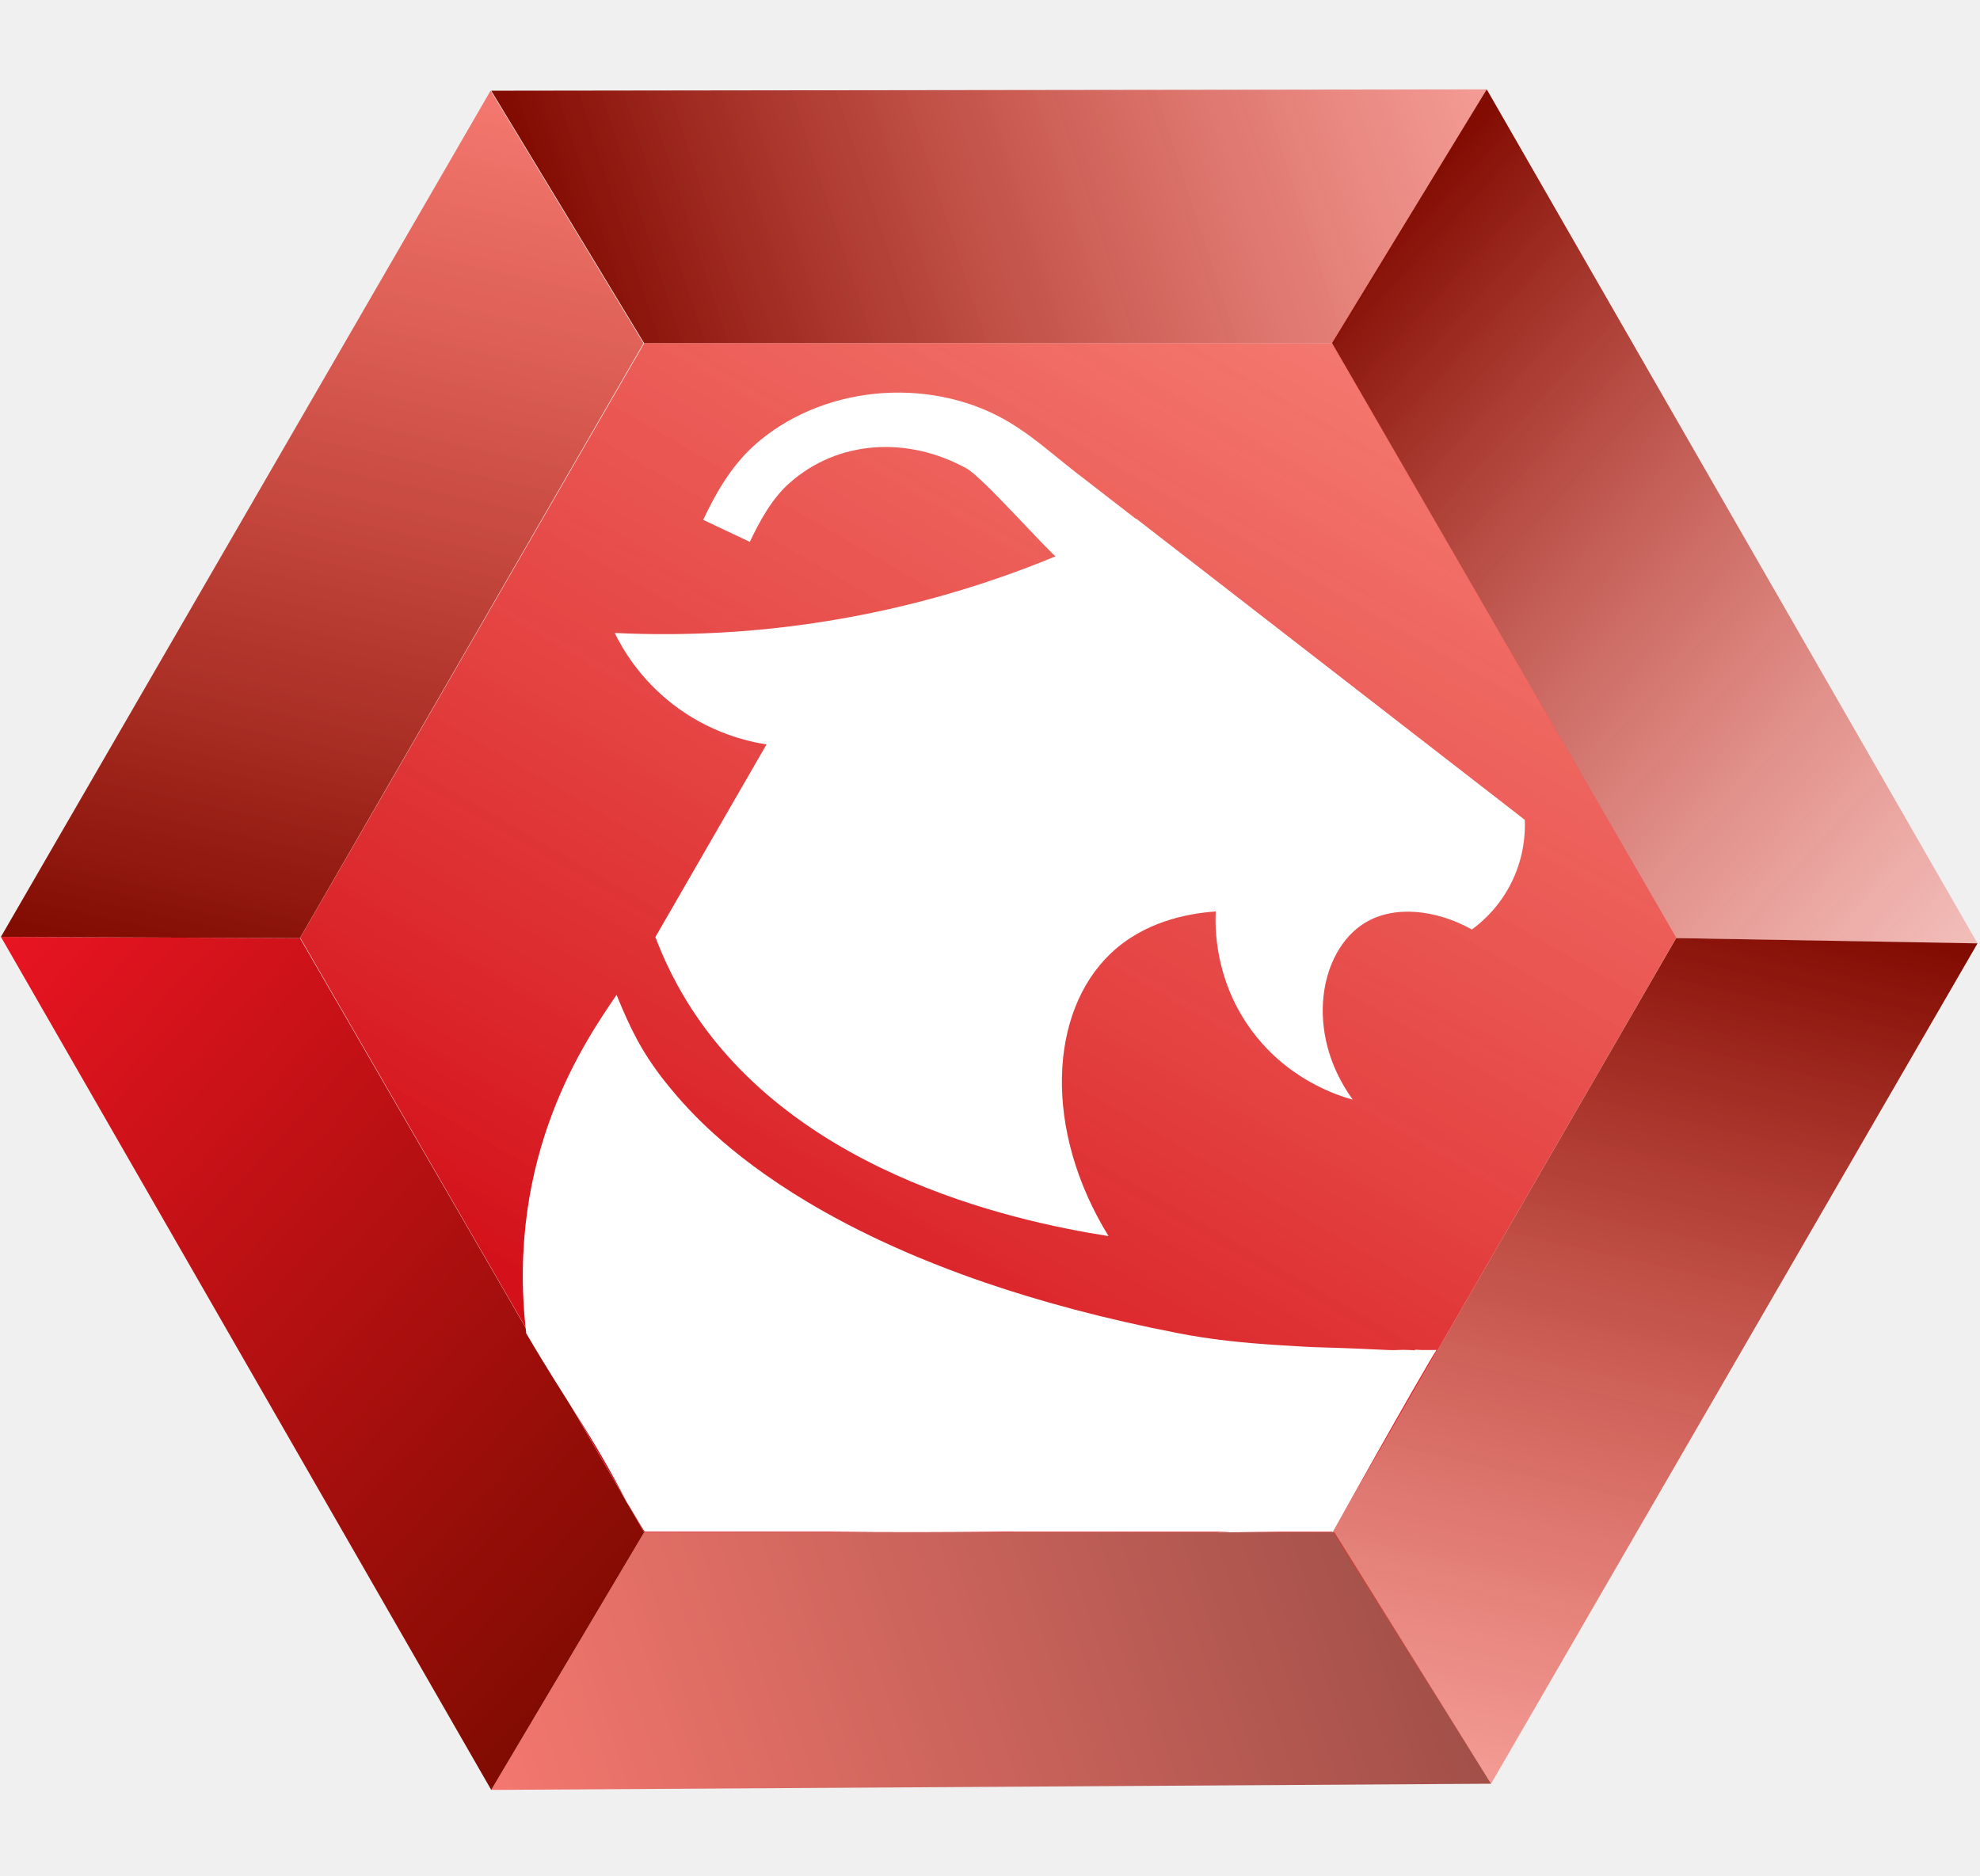
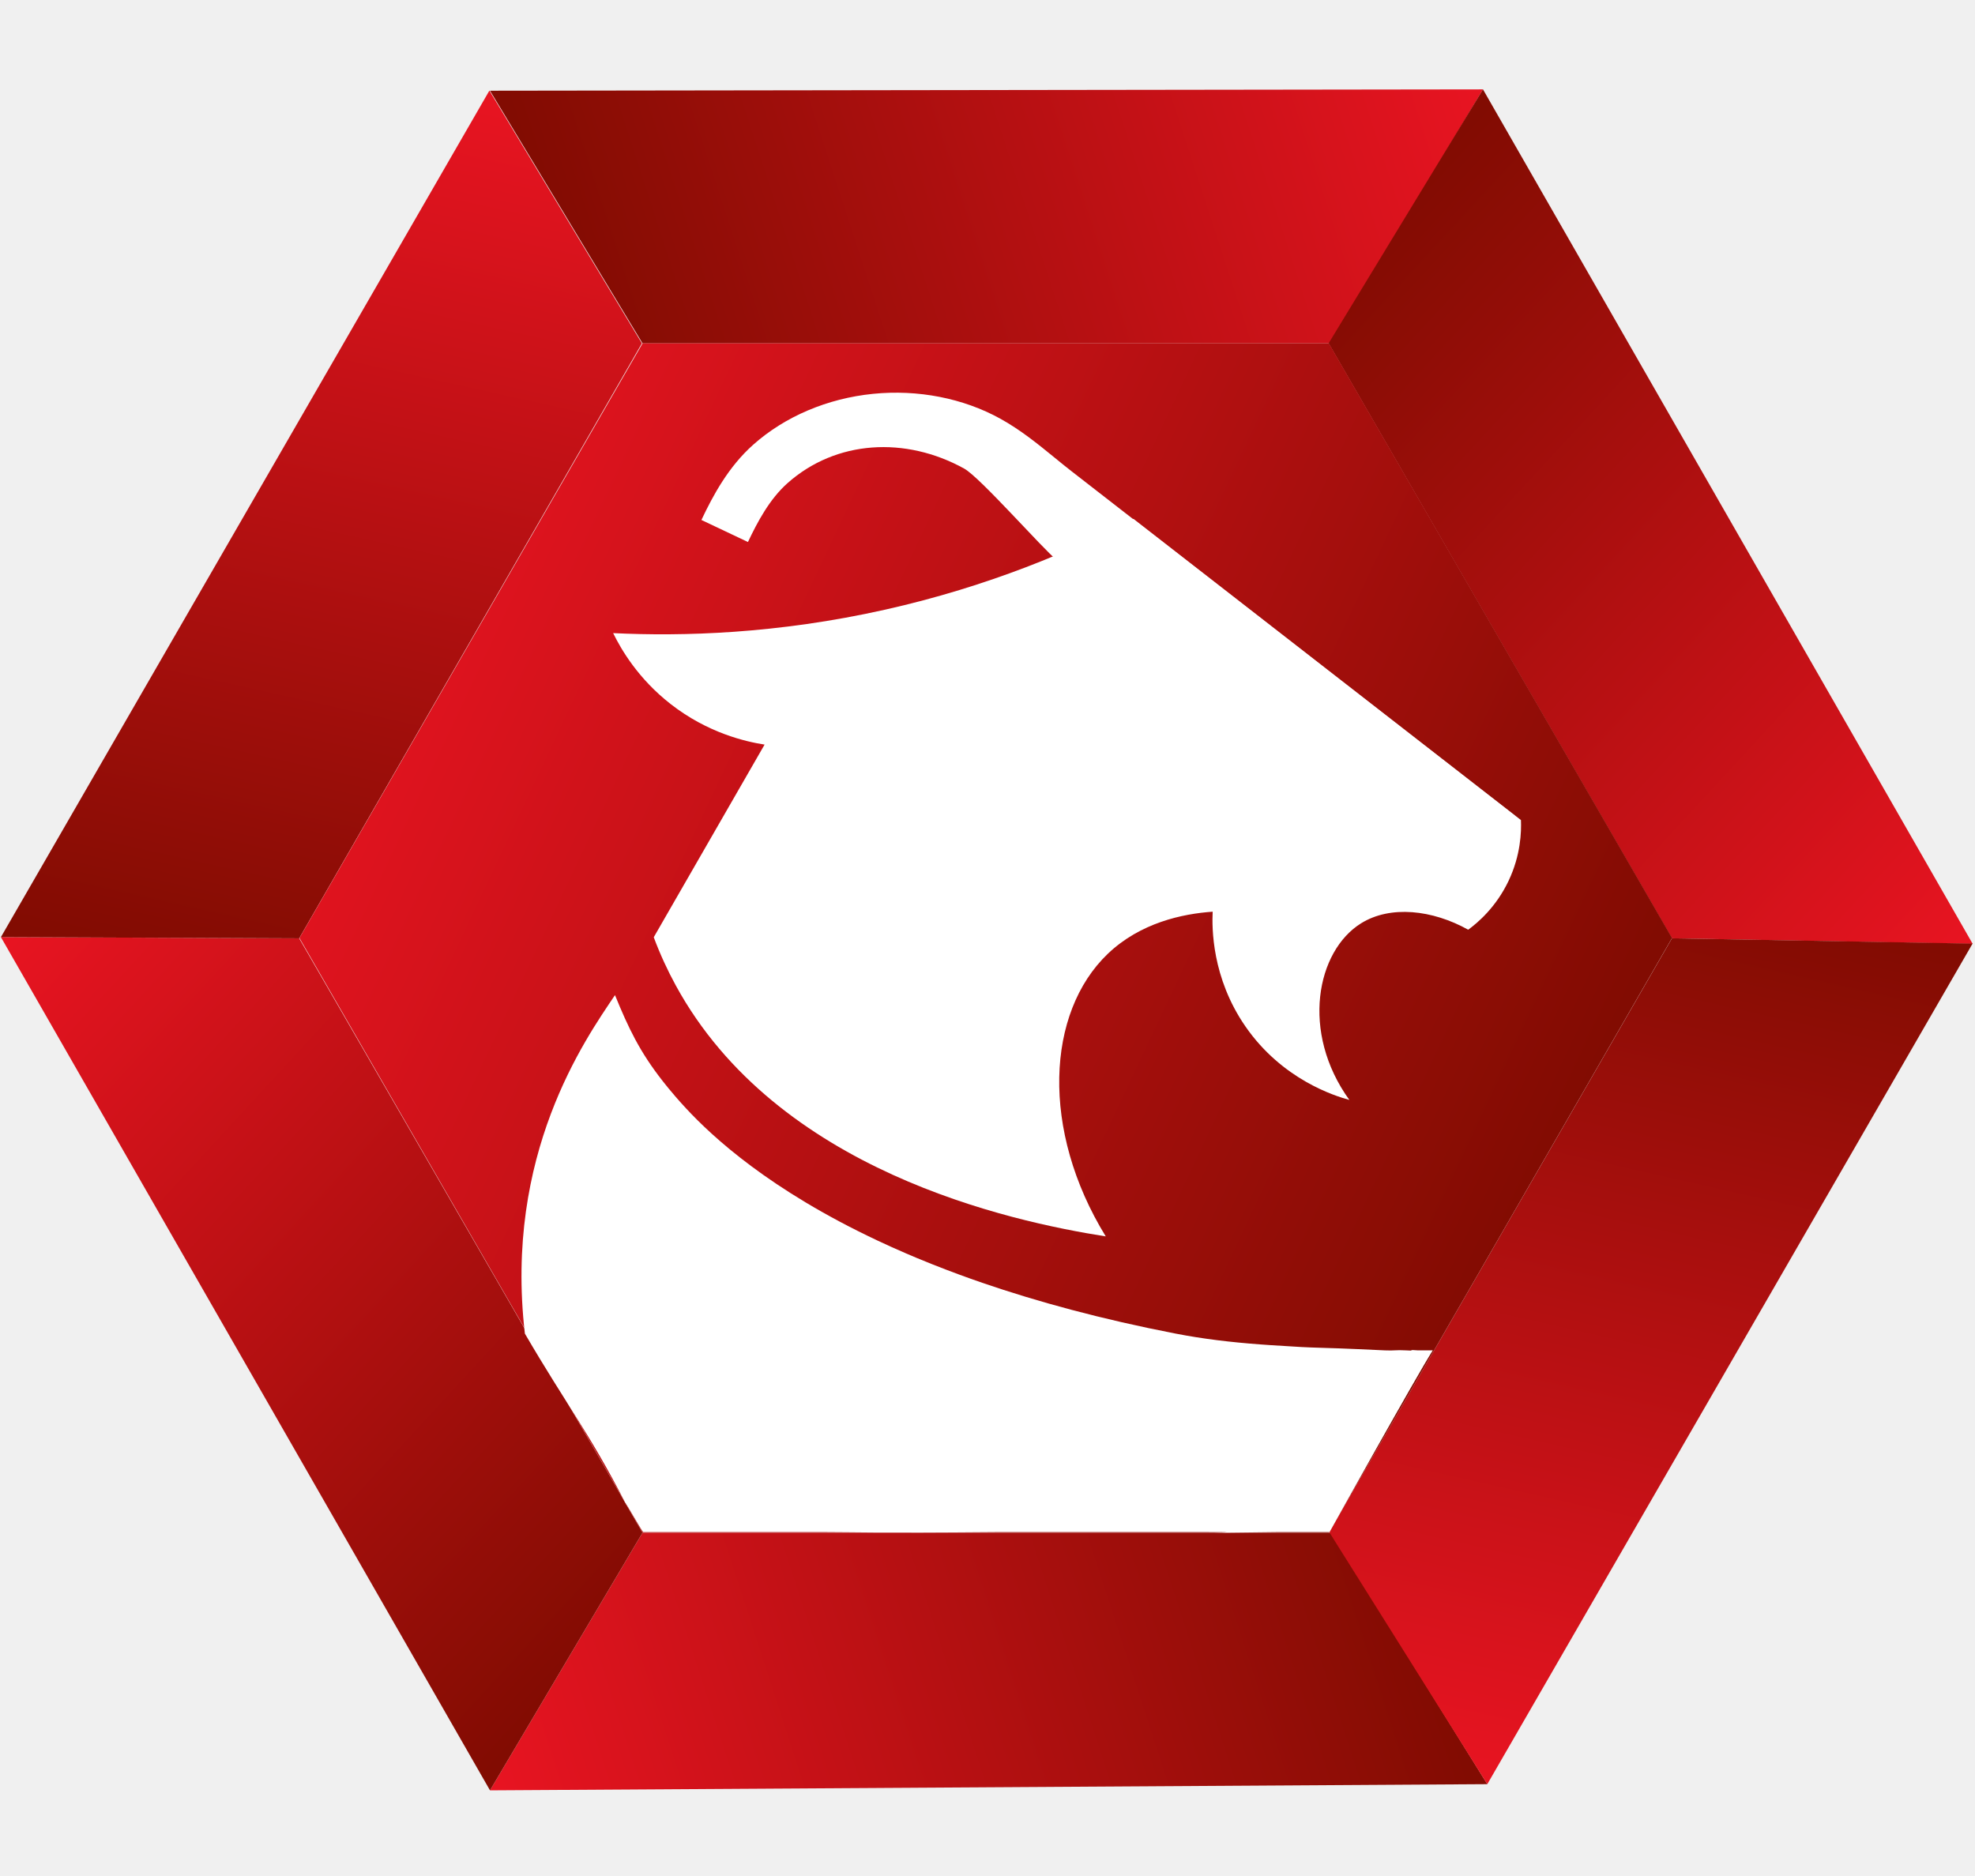
- <svg xmlns="http://www.w3.org/2000/svg" width="114" height="108" viewBox="0 0 114 108" fill="none">
-   <path d="M37.088 88.236L76.832 88.236L85.851 102.713L28.283 103.069L37.088 88.236Z" fill="url(#paint0_linear_499_1268)" fill-opacity="0.7" />
-   <path d="M17.269 54.019L37.088 88.237L28.283 103.069L0.053 53.947L17.269 54.019Z" fill="url(#paint1_linear_499_1268)" />
-   <path d="M37.051 19.766L17.268 54.02L0.052 53.948L28.247 5.217L37.051 19.766Z" fill="url(#paint2_linear_499_1268)" />
-   <path d="M76.832 19.765L37.088 19.765L28.284 5.223L85.601 5.146L76.832 19.765Z" fill="url(#paint3_linear_499_1268)" />
-   <path d="M96.508 54.019L76.689 19.765L85.6 5.146L113.867 54.339L96.508 54.019Z" fill="url(#paint4_linear_499_1268)" />
-   <path d="M76.724 88.201L96.507 54.018L113.858 54.322L85.85 102.713L76.724 88.201Z" fill="url(#paint5_linear_499_1268)" />
-   <path d="M76.706 19.765L96.513 54L76.706 88.235L37.091 88.235L17.284 54L37.091 19.765L76.706 19.765Z" fill="url(#paint6_linear_499_1268)" />
-   <path d="M85.609 49.298L62.088 33.123C61.733 32.848 61.383 32.563 61.045 32.289C60.142 31.554 56.585 27.49 55.651 26.974C52.273 25.113 48.26 25.323 45.447 27.822C44.424 28.731 43.723 30.042 43.172 31.203L40.486 29.934C41.165 28.503 42.051 26.868 43.472 25.606C45.303 23.978 47.758 22.937 50.387 22.673C52.981 22.413 55.594 22.921 57.742 24.105C58.91 24.749 59.908 25.561 60.872 26.345C61.211 26.622 61.532 26.882 61.86 27.137L87.433 46.954L85.61 49.298L85.609 49.298Z" fill="white" />
-   <path d="M87.791 47.209C87.818 47.873 87.785 49.22 87.077 50.709C86.349 52.239 85.285 53.129 84.746 53.523C82.676 52.373 80.257 52.107 78.567 53.152C75.991 54.746 75.062 59.418 77.886 63.322C77.047 63.093 74.011 62.154 71.887 59.09C69.936 56.277 69.954 53.401 69.997 52.485C68.258 52.606 65.821 53.119 63.942 54.911C60.398 58.292 60.057 65.063 63.825 71.179C58.277 70.309 44.85 67.402 39.006 56.73C38.538 55.875 38.109 54.953 37.735 53.957C39.867 50.26 42 46.563 44.133 42.866C43.068 42.701 40.863 42.211 38.698 40.522C36.835 39.068 35.855 37.392 35.392 36.448C39.388 36.641 44.835 36.496 51.095 35.097C57.119 33.749 61.953 31.675 65.422 29.87C69.151 32.76 72.879 35.65 76.606 38.54C80.334 41.43 84.063 44.32 87.79 47.21L87.791 47.209Z" fill="white" />
-   <path d="M81.838 77.739C80.876 77.668 82.047 77.79 81.156 77.739C80.561 77.706 80.493 77.766 79.928 77.739C74.98 77.505 76.81 77.666 73.32 77.438C73.121 77.425 72.923 77.411 72.726 77.396C71.049 77.271 69.453 77.084 67.862 76.775C63.569 75.944 59.874 74.938 56.697 73.849C56.243 73.694 55.8 73.536 55.367 73.377C54.824 73.178 54.3 72.977 53.79 72.774C53.486 72.653 53.186 72.532 52.893 72.41C52.697 72.328 52.503 72.246 52.312 72.164C51.739 71.918 51.188 71.67 50.658 71.421C44.411 68.49 41.137 65.456 39.609 63.818C39.506 63.708 39.411 63.604 39.325 63.508C39.302 63.483 39.281 63.459 39.259 63.435C39.201 63.37 39.145 63.307 39.094 63.249C39.054 63.203 39.014 63.158 38.974 63.111C38.836 62.952 38.703 62.795 38.578 62.642C38.469 62.51 38.366 62.381 38.266 62.254C36.914 60.538 36.27 59.169 35.498 57.288C33.763 59.857 29.094 66.46 30.297 76.775C32.708 80.893 33.982 82.437 36.075 86.477C36.192 86.633 36.999 88.047 37.121 88.202C39.441 88.202 37.439 88.202 41.533 88.202C43.974 88.202 45.036 88.202 47.675 88.202C49.267 88.202 50.313 88.262 57.501 88.202C58.41 88.194 53.315 88.202 61.185 88.202C62.414 88.202 63.277 88.202 64.506 88.202C65.325 88.202 65.78 88.202 66.963 88.202C68.418 88.202 68.1 88.202 69.647 88.202C73.377 88.202 66.098 88.293 73.695 88.202H76.743C76.743 88.202 81.747 79.242 82.703 77.739H81.838Z" fill="white" />
+ <svg xmlns="http://www.w3.org/2000/svg" width="480" height="456" viewBox="0 0 480 456" fill="none">
+   <path d="M156.163 372.554L323.507 372.554L361.479 433.678L119.087 435.18L156.163 372.554Z" fill="url(#paint0_linear_875_1122)" />
+   <path d="M72.711 228.078L156.157 372.554L119.086 435.18L0.22 227.778L72.711 228.078Z" fill="url(#paint1_linear_875_1122)" />
+   <path d="M156.006 83.455L72.711 228.082L0.221 227.782L118.938 22.027L156.006 83.455Z" fill="url(#paint2_linear_875_1122)" />
+   <path d="M323.502 83.452L156.159 83.452L119.088 22.051L360.423 21.727L323.502 83.452Z" fill="url(#paint3_linear_875_1122)" />
+   <path d="M406.349 228.078L322.902 83.452L360.423 21.727L479.44 229.429L406.349 228.078Z" fill="url(#paint4_linear_875_1122)" />
+   <path d="M323.051 372.406L406.348 228.078L479.405 229.362L361.474 433.679L323.051 372.406Z" fill="url(#paint5_linear_875_1122)" />
+   <path d="M322.97 83.454L406.369 228L322.97 372.546L156.172 372.546L72.773 228L156.172 83.454L322.97 83.454Z" fill="url(#paint6_linear_875_1122)" />
+   <path d="M360.463 208.146L261.426 139.854C259.929 138.691 258.456 137.489 257.036 136.333C253.232 133.23 238.254 116.069 234.321 113.892C220.101 106.035 203.2 106.919 191.36 117.47C187.05 121.309 184.098 126.844 181.781 131.749L170.471 126.389C173.329 120.345 177.059 113.445 183.041 108.114C190.749 101.241 201.089 96.846 212.158 95.732C223.081 94.631 234.081 96.78 243.126 101.779C248.043 104.498 252.244 107.925 256.306 111.237C257.734 112.404 259.084 113.504 260.466 114.577L368.14 198.252L360.466 208.15L360.463 208.146Z" fill="white" />
+   <path d="M369.647 199.327C369.762 202.13 369.622 207.819 366.642 214.105C363.578 220.566 359.097 224.323 356.828 225.986C348.11 221.129 337.923 220.007 330.807 224.421C319.964 231.151 316.052 250.877 327.942 267.36C324.41 266.392 311.627 262.426 302.682 249.49C294.471 237.612 294.544 225.473 294.725 221.604C287.404 222.115 277.143 224.281 269.232 231.846C254.309 246.121 252.874 274.709 268.74 300.532C245.378 296.86 188.845 284.587 164.238 239.527C162.266 235.917 160.458 232.025 158.885 227.817C167.864 212.208 176.844 196.598 185.823 180.989C181.342 180.293 172.055 178.225 162.94 171.093C155.094 164.953 150.969 157.877 149.019 153.893C165.843 154.707 188.779 154.096 215.138 148.187C240.503 142.498 260.856 133.738 275.465 126.116C291.162 138.319 306.86 150.521 322.554 162.724C338.251 174.926 353.949 187.129 369.643 199.331L369.647 199.327Z" fill="white" />
+   <path d="M344.581 328.232C340.528 327.933 345.462 328.447 341.707 328.232C339.202 328.09 338.919 328.347 336.536 328.232C315.704 327.243 323.41 327.922 308.715 326.96C307.876 326.906 307.044 326.845 306.213 326.783C299.153 326.254 292.434 325.465 285.734 324.161C267.66 320.654 252.099 316.406 238.722 311.806C236.81 311.151 234.945 310.484 233.121 309.813C230.838 308.974 228.632 308.123 226.483 307.268C225.203 306.758 223.939 306.244 222.705 305.731C221.882 305.386 221.066 305.041 220.261 304.692C217.848 303.653 215.526 302.607 213.297 301.556C186.995 289.178 173.208 276.367 166.772 269.452C166.339 268.988 165.941 268.551 165.577 268.145C165.481 268.041 165.393 267.938 165.301 267.838C165.056 267.562 164.822 267.298 164.607 267.052C164.435 266.857 164.27 266.665 164.102 266.47C163.519 265.795 162.96 265.136 162.431 264.488C161.976 263.932 161.539 263.388 161.118 262.851C155.425 255.606 152.717 249.825 149.464 241.883C142.159 252.731 122.501 280.607 127.566 324.161C137.717 341.549 143.08 348.066 151.891 365.124C152.385 365.783 155.783 371.752 156.297 372.407C166.065 372.407 157.637 372.407 174.876 372.407C185.151 372.407 189.625 372.407 200.734 372.407C207.438 372.407 211.843 372.662 242.107 372.407C245.937 372.375 224.483 372.407 257.621 372.407C262.793 372.407 266.429 372.407 271.604 372.407C275.052 372.407 276.967 372.407 281.947 372.407C288.076 372.407 286.735 372.407 293.248 372.407C308.954 372.407 278.308 372.791 310.295 372.407H323.128C323.128 372.407 344.197 334.578 348.22 328.232H344.581Z" fill="white" />
  <defs>
-     <linearGradient id="paint0_linear_499_1268" x1="29.157" y1="103.576" x2="79.852" y2="87.069" gradientUnits="userSpaceOnUse">
-       <stop stop-color="#F44336" />
-       <stop offset="1" stop-color="#820C02" />
-     </linearGradient>
-     <linearGradient id="paint1_linear_499_1268" x1="-0.019" y1="54.979" x2="38.652" y2="90.701" gradientUnits="userSpaceOnUse">
+     <linearGradient id="paint0_linear_875_1122" x1="122.768" y1="437.321" x2="336.332" y2="367.974" gradientUnits="userSpaceOnUse">
      <stop stop-color="#E71421" />
      <stop offset="1" stop-color="#820C02" />
    </linearGradient>
-     <linearGradient id="paint2_linear_499_1268" x1="27.196" y1="5.6" x2="15.887" y2="56.666" gradientUnits="userSpaceOnUse">
-       <stop stop-color="#F44336" stop-opacity="0.7" />
+     <linearGradient id="paint1_linear_875_1122" x1="-0.08" y1="232.133" x2="163.16" y2="382.509" gradientUnits="userSpaceOnUse">
+       <stop stop-color="#E71421" />
      <stop offset="1" stop-color="#820C02" />
    </linearGradient>
-     <linearGradient id="paint3_linear_499_1268" x1="84.731" y1="4.644" x2="34.312" y2="21.099" gradientUnits="userSpaceOnUse">
-       <stop stop-color="#F44336" stop-opacity="0.5" />
+     <linearGradient id="paint2_linear_875_1122" x1="114.51" y1="23.642" x2="66.643" y2="239.198" gradientUnits="userSpaceOnUse">
+       <stop stop-color="#E71421" />
      <stop offset="1" stop-color="#820C02" />
    </linearGradient>
-     <linearGradient id="paint4_linear_499_1268" x1="114.017" y1="53.261" x2="75.293" y2="17.429" gradientUnits="userSpaceOnUse">
-       <stop stop-color="#F44336" stop-opacity="0.3" />
+     <linearGradient id="paint3_linear_875_1122" x1="356.763" y1="19.607" x2="144.359" y2="88.738" gradientUnits="userSpaceOnUse">
+       <stop stop-color="#E71421" />
      <stop offset="1" stop-color="#820C02" />
    </linearGradient>
-     <linearGradient id="paint5_linear_499_1268" x1="86.837" y1="102.3" x2="98.293" y2="51.591" gradientUnits="userSpaceOnUse">
-       <stop stop-color="#F44336" stop-opacity="0.5" />
+     <linearGradient id="paint4_linear_875_1122" x1="480.074" y1="224.881" x2="316.609" y2="74.041" gradientUnits="userSpaceOnUse">
+       <stop stop-color="#E71421" />
      <stop offset="1" stop-color="#820C02" />
    </linearGradient>
-     <linearGradient id="paint6_linear_499_1268" x1="76.706" y1="19.765" x2="37.217" y2="88.307" gradientUnits="userSpaceOnUse">
-       <stop stop-color="#F44336" stop-opacity="0.7" />
-       <stop offset="1" stop-color="#CF020E" />
+     <linearGradient id="paint5_linear_875_1122" x1="365.631" y1="431.932" x2="414.12" y2="217.888" gradientUnits="userSpaceOnUse">
+       <stop stop-color="#E71421" />
+       <stop offset="1" stop-color="#820C02" />
+     </linearGradient>
+     <linearGradient id="paint6_linear_875_1122" x1="10.374" y1="301.551" x2="303.134" y2="439.482" gradientUnits="userSpaceOnUse">
+       <stop stop-color="#E71421" />
+       <stop offset="1" stop-color="#820C02" />
    </linearGradient>
  </defs>
</svg>
